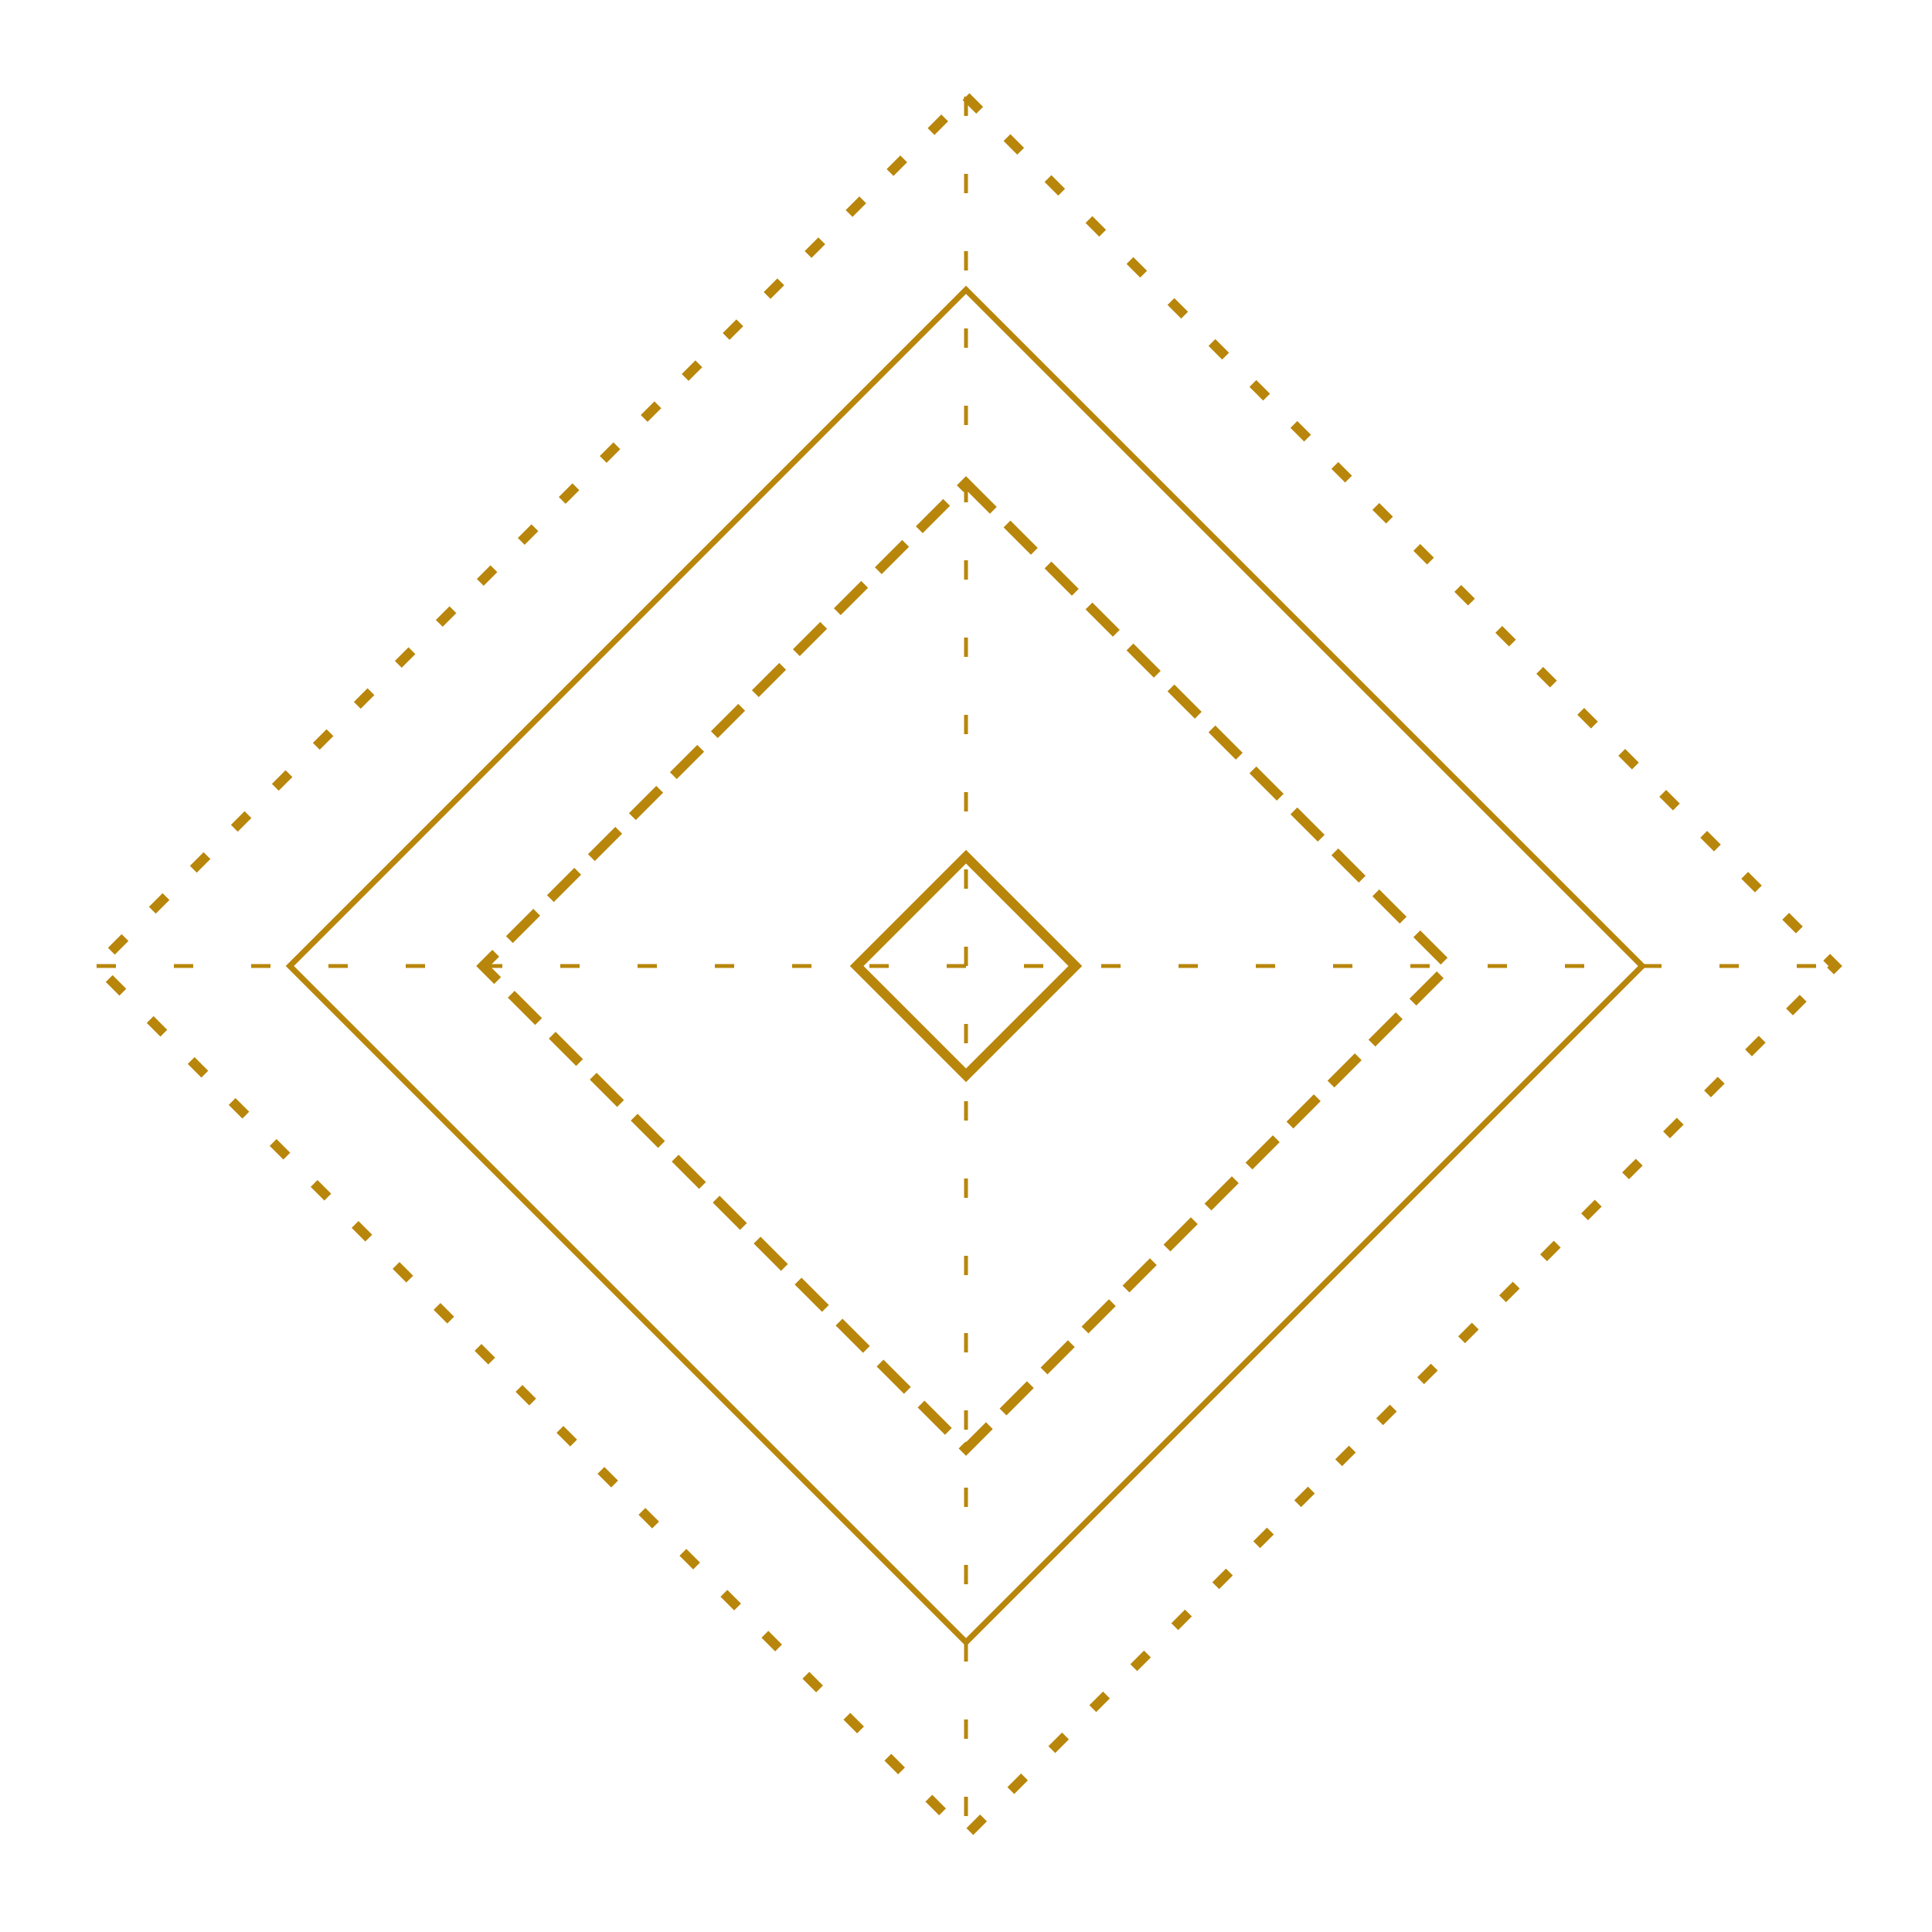
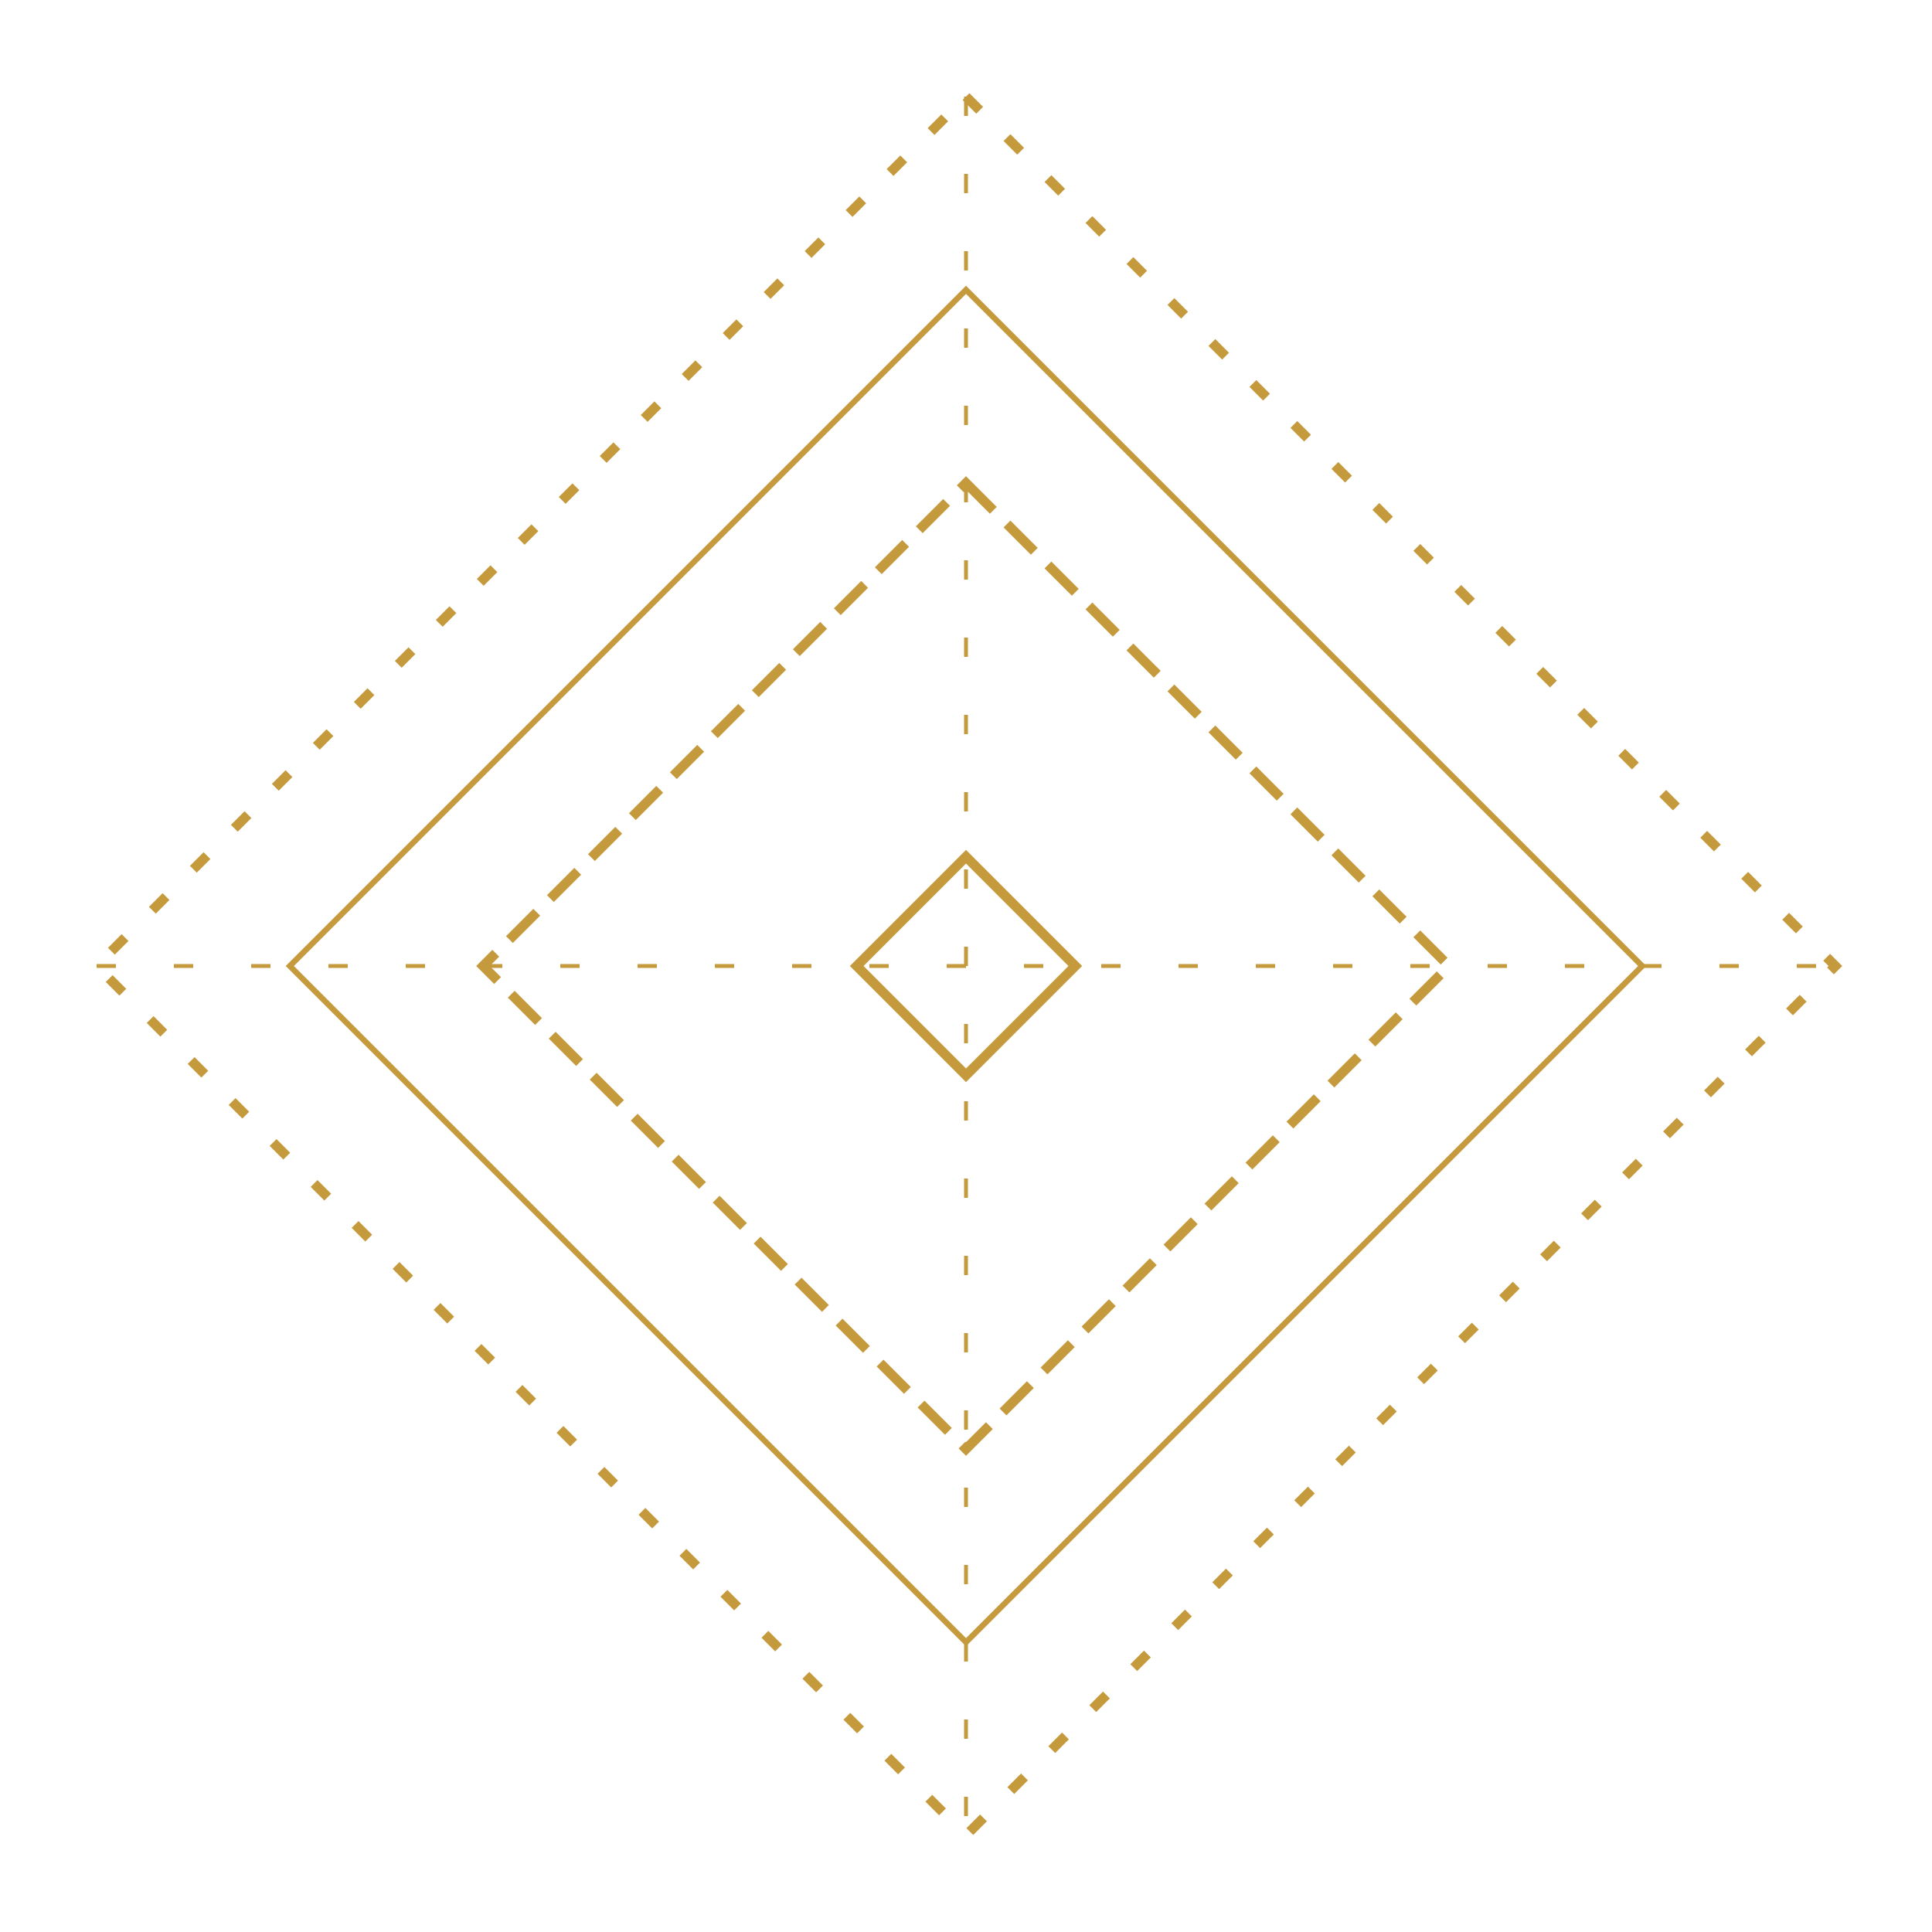
<svg xmlns="http://www.w3.org/2000/svg" width="400" height="400" viewBox="0 0 100 100" fill="none">
-   <path d="M50 5L95 50L50 95L5 50L50 5Z" stroke="#B8860B" stroke-width="0.5" stroke-dasharray="1 2" />
-   <path d="M50 15L85 50L50 85L15 50L50 15Z" stroke="#B8860B" stroke-width="0.3" />
-   <path d="M50 25L75 50L50 75L25 50L50 25Z" stroke="#B8860B" stroke-width="0.5" stroke-dasharray="2 1" />
-   <rect x="46" y="46" width="8" height="8" transform="rotate(45 50 50)" stroke="#B8860B" stroke-width="0.5" />
-   <line x1="50" y1="5" x2="50" y2="95" stroke="#B8860B" stroke-width="0.2" stroke-dasharray="1 3" />
-   <line x1="5" y1="50" x2="95" y2="50" stroke="#B8860B" stroke-width="0.2" stroke-dasharray="1 3" />
+   <path d="M50 5L95 50L50 95L5 50L50 5Z" stroke="#C59A3D" stroke-width="0.5" stroke-dasharray="1 2" />
+   <path d="M50 15L85 50L50 85L15 50L50 15Z" stroke="#C59A3D" stroke-width="0.3" />
+   <path d="M50 25L75 50L50 75L25 50L50 25Z" stroke="#C59A3D" stroke-width="0.5" stroke-dasharray="2 1" />
+   <rect x="46" y="46" width="8" height="8" transform="rotate(45 50 50)" stroke="#C59A3D" stroke-width="0.5" />
+   <line x1="50" y1="5" x2="50" y2="95" stroke="#C59A3D" stroke-width="0.2" stroke-dasharray="1 3" />
+   <line x1="5" y1="50" x2="95" y2="50" stroke="#C59A3D" stroke-width="0.2" stroke-dasharray="1 3" />
</svg>
